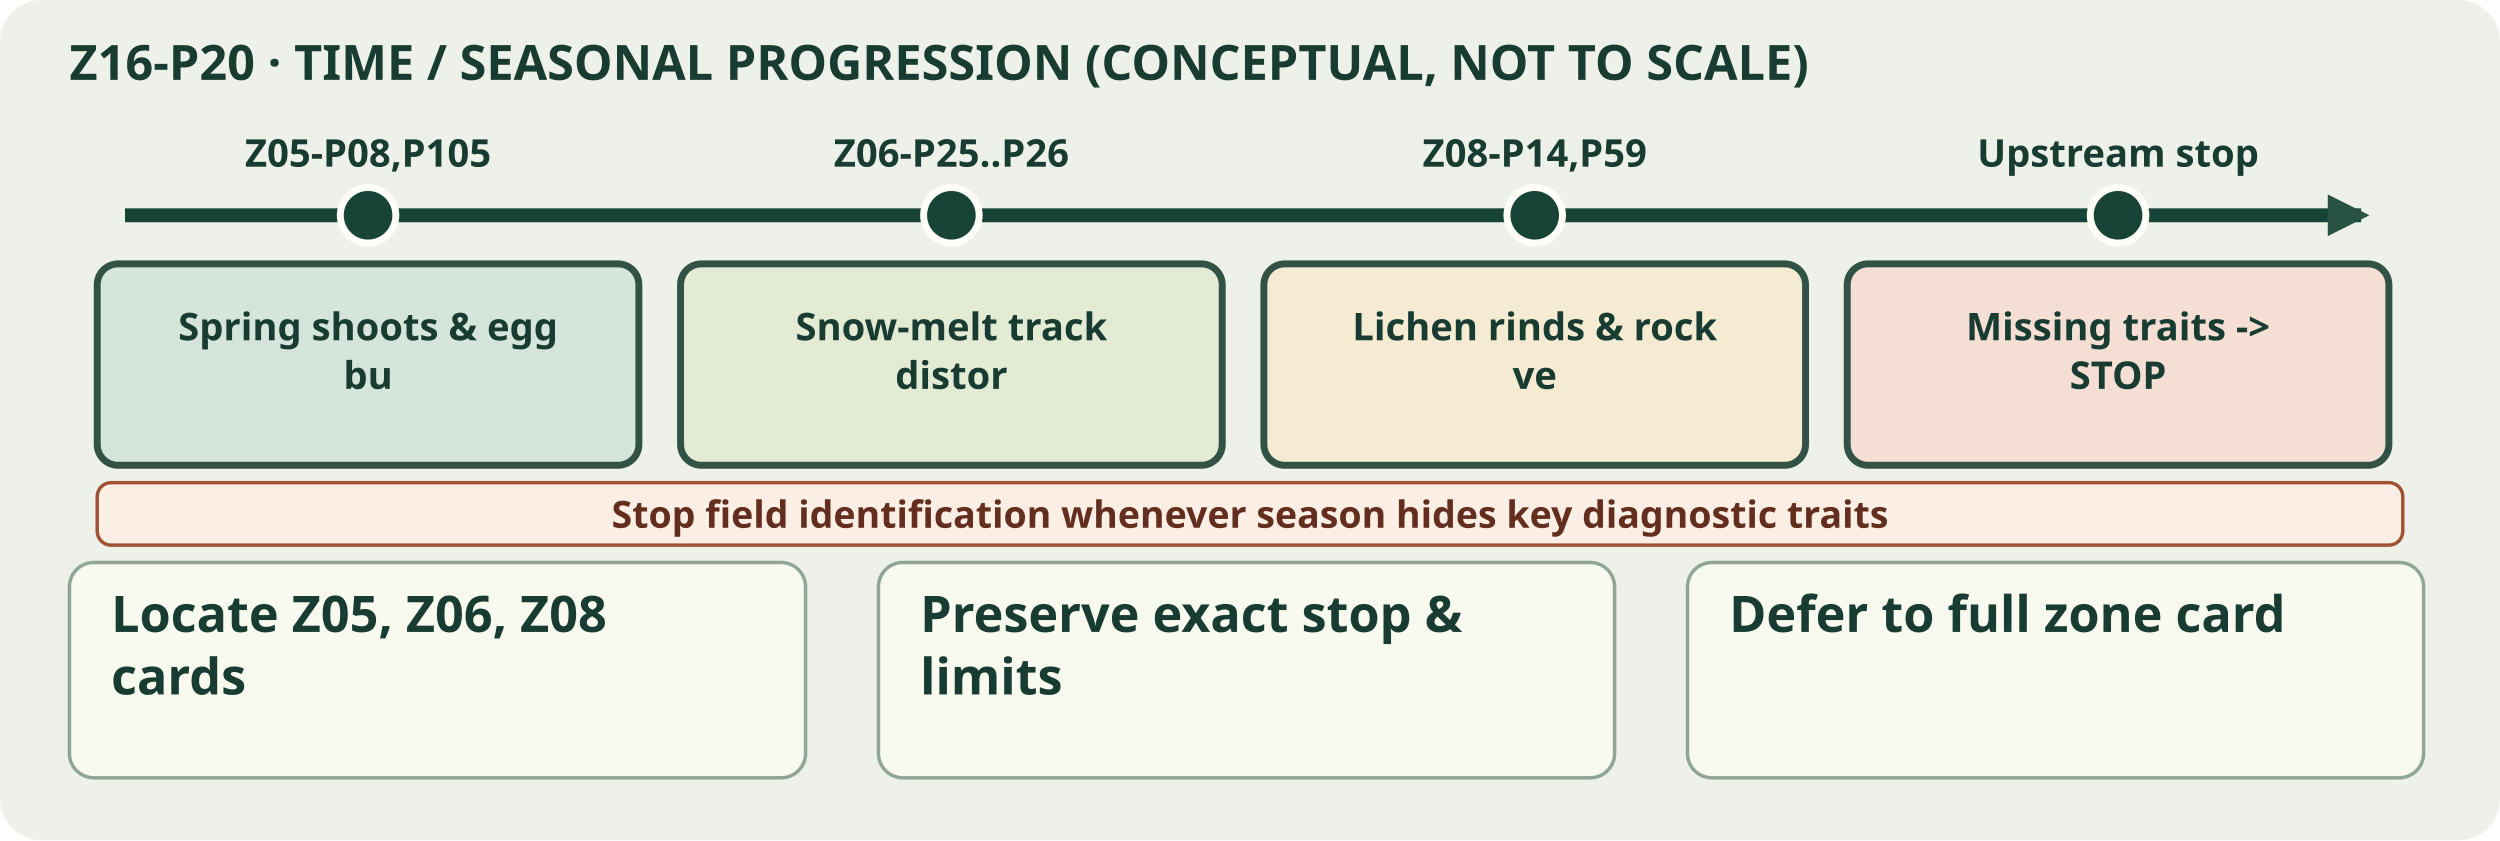
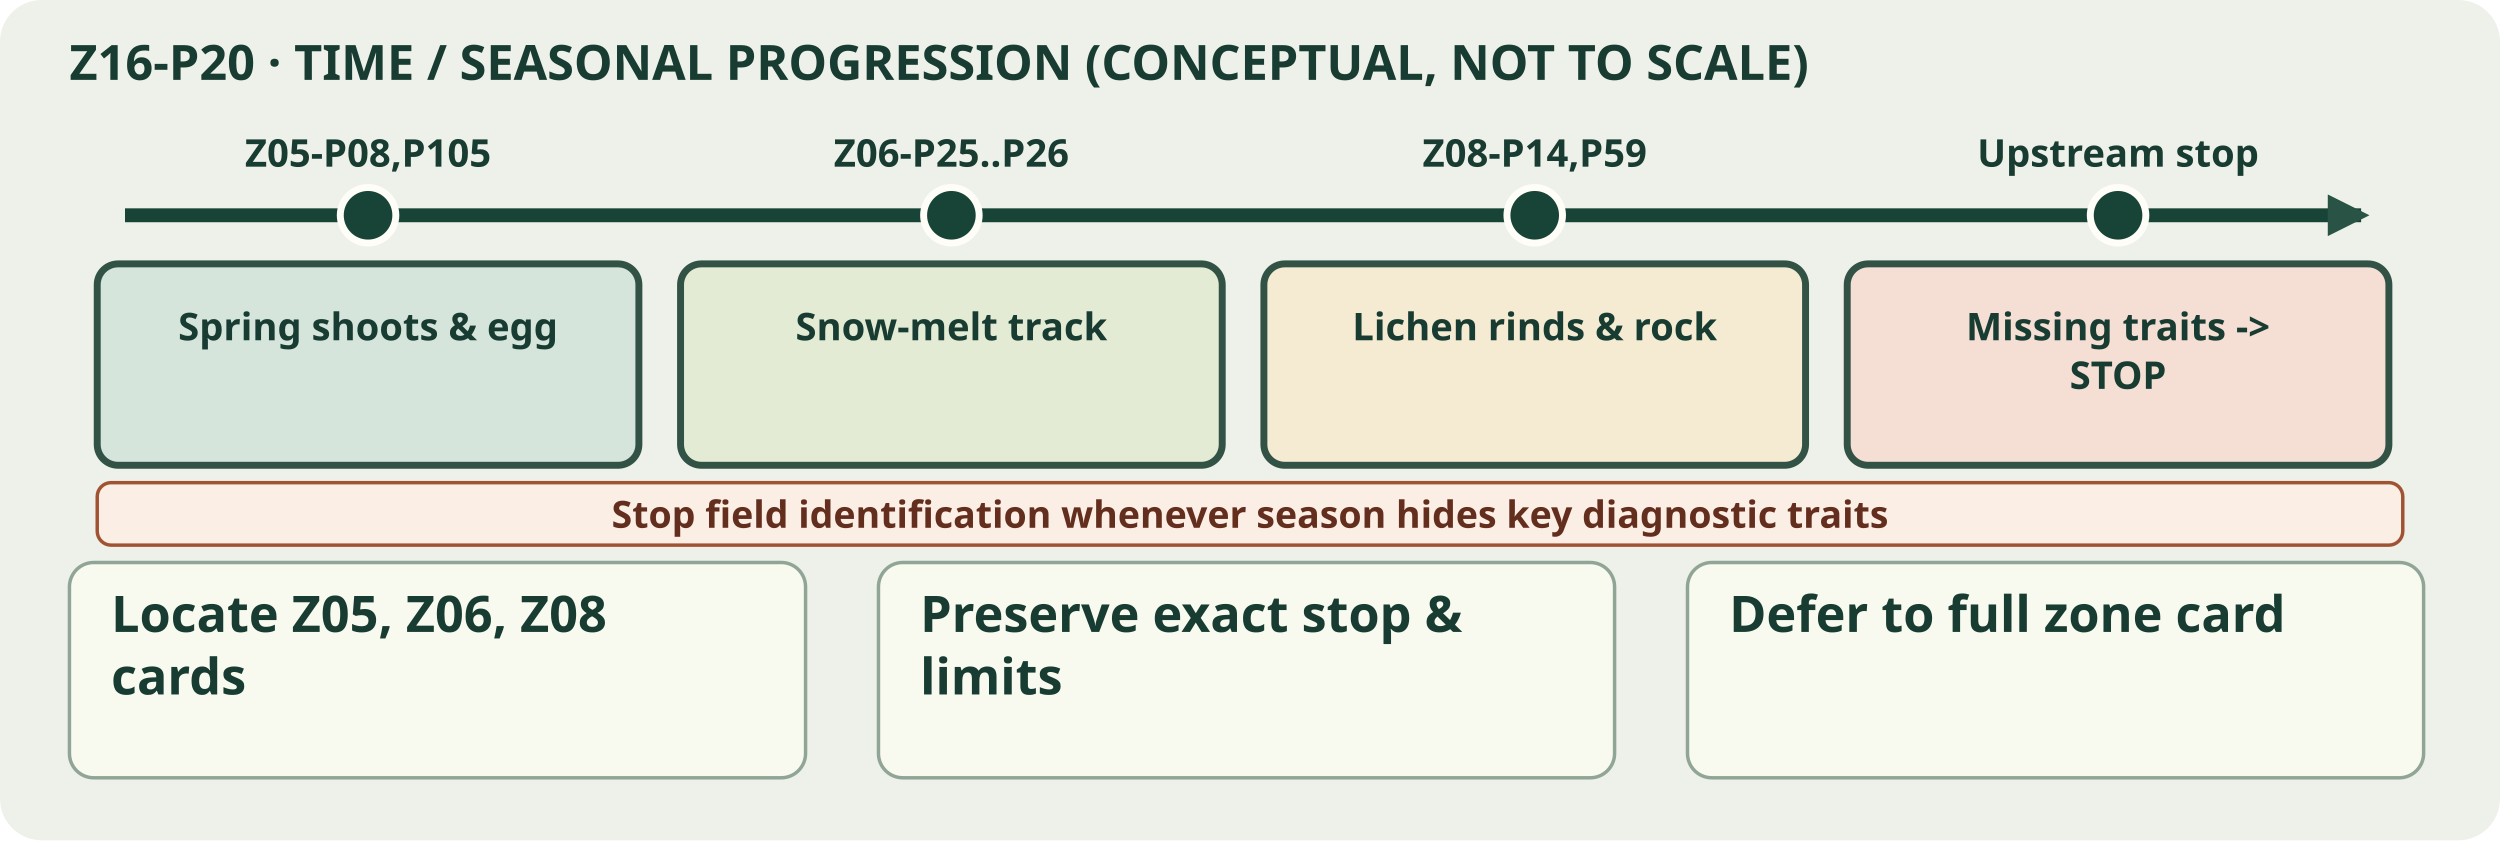
<svg xmlns="http://www.w3.org/2000/svg" viewBox="0 0 720 242" role="img" aria-labelledby="title desc">
  <defs>
    <marker id="arrow" viewBox="0 0 10 10" markerWidth="3" markerHeight="3" refX="8" refY="5" orient="auto">
      <path d="M0 0L10 5 0 10Z" fill="#285345" />
    </marker>
  </defs>
  <rect width="720" height="242" rx="12" fill="#edf1e9" />
  <g font-family="system-ui,sans-serif" font-size="14.5" font-weight="650" fill="#183c31">
    <text x="20" y="23" font-size="14" font-weight="700" fill="#183c31" text-anchor="start">Z16-P20 · TIME / SEASONAL PROGRESSION (CONCEPTUAL, NOT TO SCALE)</text>
    <g id="seasonal-timeline-z16_s20-artwork">
      <path d="M36 62h644" stroke="#184438" stroke-width="4" marker-end="url(#arrow)" />
      <circle cx="106.0" cy="62" r="8" fill="#184438" stroke="#fffdf7" stroke-width="2" />
      <text x="106.0" y="48" font-size="11" font-weight="650" fill="#183c31" text-anchor="middle">Z05-P08,P105</text>
      <rect x="28" y="76" width="156" height="58" rx="6" fill="#d5e5dc" stroke="#315245" stroke-width="2" />
      <text x="106.0" y="98" font-size="11" font-weight="650" fill="#183c31" text-anchor="middle">Spring shoots &amp; egg</text>
-       <text x="106.0" y="112" font-size="11" font-weight="650" fill="#183c31" text-anchor="middle">bu</text>
      <circle cx="274.0" cy="62" r="8" fill="#184438" stroke="#fffdf7" stroke-width="2" />
      <text x="274.0" y="48" font-size="11" font-weight="650" fill="#183c31" text-anchor="middle">Z06-P25..P26</text>
      <rect x="196" y="76" width="156" height="58" rx="6" fill="#e4ebd4" stroke="#315245" stroke-width="2" />
      <text x="274.0" y="98" font-size="11" font-weight="650" fill="#183c31" text-anchor="middle">Snow-melt track</text>
-       <text x="274.0" y="112" font-size="11" font-weight="650" fill="#183c31" text-anchor="middle">distor</text>
      <circle cx="442.0" cy="62" r="8" fill="#184438" stroke="#fffdf7" stroke-width="2" />
      <text x="442.0" y="48" font-size="11" font-weight="650" fill="#183c31" text-anchor="middle">Z08-P14,P59</text>
      <rect x="364" y="76" width="156" height="58" rx="6" fill="#f4ebd2" stroke="#315245" stroke-width="2" />
      <text x="442.0" y="98" font-size="11" font-weight="650" fill="#183c31" text-anchor="middle">Lichen rinds &amp; rock</text>
-       <text x="442.0" y="112" font-size="11" font-weight="650" fill="#183c31" text-anchor="middle">ve</text>
      <circle cx="610.0" cy="62" r="8" fill="#184438" stroke="#fffdf7" stroke-width="2" />
      <text x="610.0" y="48" font-size="11" font-weight="650" fill="#183c31" text-anchor="middle">Upstream stop</text>
      <rect x="532" y="76" width="156" height="58" rx="6" fill="#f5dfd5" stroke="#315245" stroke-width="2" />
      <text x="610.0" y="98" font-size="11" font-weight="650" fill="#183c31" text-anchor="middle">Missing traits -&gt;</text>
      <text x="610.0" y="112" font-size="11" font-weight="650" fill="#183c31" text-anchor="middle">STOP</text>
      <rect x="28" y="139" width="664" height="18" rx="4" fill="#faeee5" stroke="#a05332" />
      <text x="360" y="152" font-size="10.8" font-weight="650" fill="#642e1e" text-anchor="middle">Stop field identification whenever season hides key diagnostic traits</text>
    </g>
    <g id="stage-panels">
      <rect x="20" y="162" width="212" height="62" rx="7" fill="#f9faef" stroke="#90a595" />
      <text x="32" y="182" font-size="14.5" font-weight="650" fill="#183c31" text-anchor="start">Locate Z05, Z06, Z08</text>
      <text x="32" y="200" font-size="14.5" font-weight="650" fill="#183c31" text-anchor="start">cards</text>
      <rect x="253" y="162" width="212" height="62" rx="7" fill="#f9faef" stroke="#90a595" />
      <text x="265" y="182" font-size="14.5" font-weight="650" fill="#183c31" text-anchor="start">Preserve exact stop &amp;</text>
      <text x="265" y="200" font-size="14.5" font-weight="650" fill="#183c31" text-anchor="start">limits</text>
      <rect x="486" y="162" width="212" height="62" rx="7" fill="#f9faef" stroke="#90a595" />
      <text x="498" y="182" font-size="14.5" font-weight="650" fill="#183c31" text-anchor="start">Defer to full zone card</text>
    </g>
  </g>
</svg>
